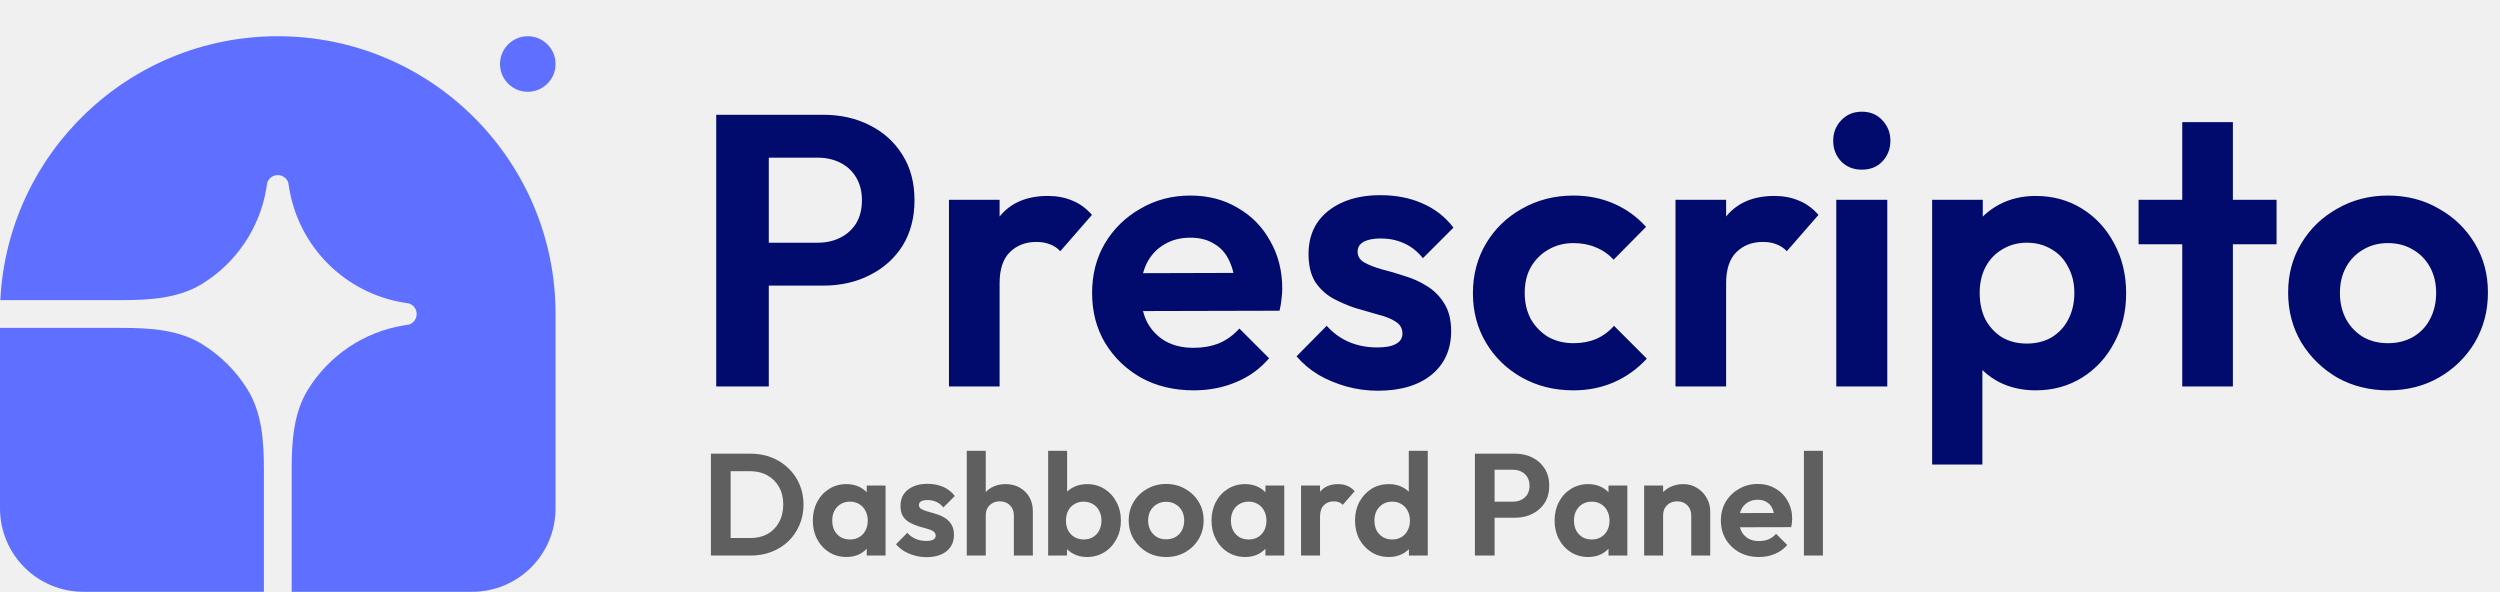
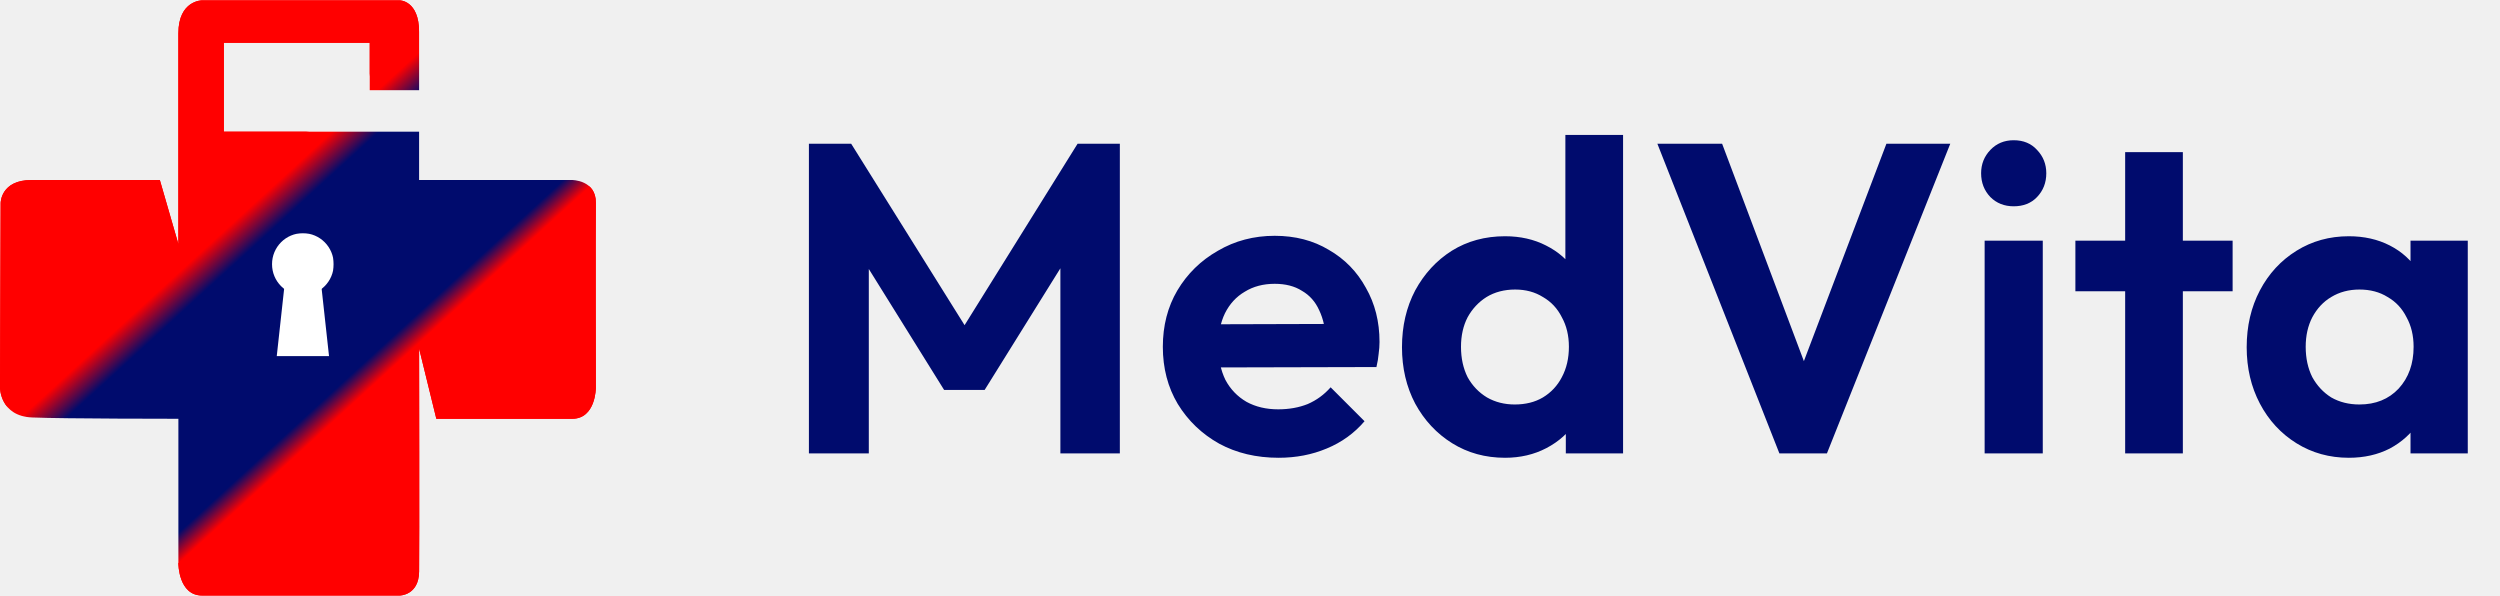
- <svg xmlns="http://www.w3.org/2000/svg" width="207" height="49" viewBox="0 0 207 49" fill="none">
-   <path d="M23 3C35.703 3 46 13.297 46 26V42.1C46 43.93 45.273 45.685 43.979 46.979C42.685 48.273 40.93 49 39.1 49H24.15V38.91C24.15 36.608 24.29 34.222 25.497 32.263C26.362 30.859 27.518 29.657 28.888 28.738C30.258 27.82 31.81 27.208 33.437 26.942L33.878 26.87C34.059 26.808 34.217 26.691 34.328 26.535C34.44 26.379 34.5 26.192 34.5 26C34.5 25.808 34.44 25.621 34.328 25.465C34.217 25.309 34.059 25.192 33.878 25.129L33.437 25.058C31.059 24.67 28.863 23.544 27.159 21.84C25.456 20.137 24.33 17.941 23.942 15.563L23.87 15.122C23.808 14.941 23.691 14.783 23.535 14.671C23.379 14.56 23.192 14.5 23 14.5C22.808 14.5 22.621 14.56 22.465 14.671C22.309 14.783 22.191 14.941 22.129 15.122L22.058 15.563C21.792 17.19 21.18 18.741 20.261 20.111C19.343 21.481 18.141 22.638 16.737 23.502C14.777 24.71 12.392 24.85 10.09 24.85H0.027C0.629 12.682 10.683 3 23 3Z" fill="#5F6FFF" />
-   <path d="M0 27.15H10.09C12.392 27.15 14.777 27.29 16.737 28.498C18.269 29.442 19.558 30.731 20.502 32.263C21.71 34.222 21.85 36.608 21.85 38.91V49H6.9C5.07 49 3.315 48.273 2.021 46.979C0.727 45.685 0 43.93 0 42.1L0 27.15ZM46 5.3C46 5.91 45.758 6.495 45.326 6.926C44.895 7.358 44.31 7.6 43.7 7.6C43.09 7.6 42.505 7.358 42.074 6.926C41.642 6.495 41.4 5.91 41.4 5.3C41.4 4.69 41.642 4.105 42.074 3.674C42.505 3.242 43.09 3 43.7 3C44.31 3 44.895 3.242 45.326 3.674C45.758 4.105 46 4.69 46 5.3Z" fill="#5F6FFF" />
-   <path d="M62.504 23.648V20.096H67.72C68.403 20.096 69.021 19.957 69.576 19.68C70.131 19.403 70.568 19.008 70.888 18.496C71.208 17.963 71.368 17.323 71.368 16.576C71.368 15.851 71.208 15.221 70.888 14.688C70.568 14.155 70.131 13.749 69.576 13.472C69.021 13.195 68.403 13.056 67.72 13.056H62.504V9.504H68.168C69.597 9.504 70.877 9.792 72.008 10.368C73.16 10.944 74.067 11.765 74.728 12.832C75.389 13.877 75.72 15.125 75.72 16.576C75.72 18.027 75.389 19.285 74.728 20.352C74.067 21.397 73.16 22.208 72.008 22.784C70.877 23.36 69.597 23.648 68.168 23.648H62.504ZM59.304 32V9.504H63.656V32H59.304ZM78.575 32V16.544H82.767V32H78.575ZM82.767 23.456L81.135 22.368C81.327 20.469 81.881 18.976 82.799 17.888C83.716 16.779 85.039 16.224 86.767 16.224C87.513 16.224 88.185 16.352 88.783 16.608C89.38 16.843 89.924 17.237 90.415 17.792L87.791 20.8C87.556 20.544 87.268 20.352 86.927 20.224C86.607 20.096 86.233 20.032 85.807 20.032C84.911 20.032 84.175 20.32 83.599 20.896C83.044 21.451 82.767 22.304 82.767 23.456ZM98.842 32.32C97.22 32.32 95.78 31.979 94.522 31.296C93.263 30.592 92.26 29.632 91.514 28.416C90.788 27.2 90.426 25.813 90.426 24.256C90.426 22.72 90.778 21.355 91.482 20.16C92.207 18.944 93.188 17.984 94.426 17.28C95.663 16.555 97.039 16.192 98.554 16.192C100.047 16.192 101.359 16.533 102.49 17.216C103.642 17.877 104.538 18.795 105.178 19.968C105.839 21.12 106.17 22.432 106.17 23.904C106.17 24.181 106.148 24.469 106.106 24.768C106.084 25.045 106.031 25.365 105.946 25.728L92.954 25.76V22.624L103.994 22.592L102.298 23.904C102.255 22.987 102.084 22.219 101.786 21.6C101.508 20.981 101.092 20.512 100.538 20.192C100.004 19.851 99.343 19.68 98.554 19.68C97.722 19.68 96.996 19.872 96.378 20.256C95.759 20.619 95.279 21.141 94.938 21.824C94.618 22.485 94.458 23.275 94.458 24.192C94.458 25.131 94.628 25.952 94.97 26.656C95.332 27.339 95.844 27.872 96.506 28.256C97.167 28.619 97.935 28.8 98.81 28.8C99.599 28.8 100.314 28.672 100.954 28.416C101.594 28.139 102.148 27.733 102.618 27.2L105.082 29.664C104.335 30.539 103.418 31.2 102.33 31.648C101.263 32.096 100.1 32.32 98.842 32.32ZM114.074 32.352C113.2 32.352 112.336 32.235 111.482 32C110.65 31.765 109.882 31.445 109.178 31.04C108.474 30.613 107.866 30.101 107.354 29.504L109.85 26.976C110.384 27.573 111.002 28.021 111.706 28.32C112.41 28.619 113.189 28.768 114.042 28.768C114.725 28.768 115.237 28.672 115.578 28.48C115.941 28.288 116.122 28 116.122 27.616C116.122 27.189 115.93 26.859 115.546 26.624C115.184 26.389 114.704 26.197 114.106 26.048C113.509 25.877 112.88 25.696 112.218 25.504C111.578 25.291 110.96 25.024 110.362 24.704C109.765 24.363 109.274 23.904 108.89 23.328C108.528 22.731 108.346 21.963 108.346 21.024C108.346 20.043 108.581 19.189 109.05 18.464C109.541 17.739 110.234 17.173 111.13 16.768C112.026 16.363 113.082 16.16 114.298 16.16C115.578 16.16 116.73 16.384 117.754 16.832C118.8 17.28 119.664 17.952 120.346 18.848L117.818 21.376C117.349 20.8 116.816 20.384 116.218 20.128C115.642 19.872 115.013 19.744 114.33 19.744C113.712 19.744 113.232 19.84 112.89 20.032C112.57 20.224 112.41 20.491 112.41 20.832C112.41 21.216 112.592 21.515 112.954 21.728C113.338 21.941 113.829 22.133 114.426 22.304C115.024 22.453 115.642 22.635 116.282 22.848C116.944 23.04 117.562 23.317 118.138 23.68C118.736 24.043 119.216 24.523 119.578 25.12C119.962 25.717 120.154 26.485 120.154 27.424C120.154 28.939 119.61 30.144 118.522 31.04C117.434 31.915 115.952 32.352 114.074 32.352ZM130.277 32.32C128.698 32.32 127.28 31.968 126.021 31.264C124.762 30.56 123.77 29.6 123.045 28.384C122.32 27.168 121.957 25.803 121.957 24.288C121.957 22.752 122.32 21.376 123.045 20.16C123.77 18.944 124.762 17.984 126.021 17.28C127.301 16.555 128.72 16.192 130.277 16.192C131.493 16.192 132.613 16.416 133.637 16.864C134.661 17.312 135.546 17.952 136.293 18.784L133.605 21.504C133.2 21.056 132.709 20.715 132.133 20.48C131.578 20.245 130.96 20.128 130.277 20.128C129.509 20.128 128.816 20.309 128.197 20.672C127.6 21.013 127.12 21.493 126.757 22.112C126.416 22.709 126.245 23.424 126.245 24.256C126.245 25.067 126.416 25.792 126.757 26.432C127.12 27.051 127.6 27.541 128.197 27.904C128.816 28.245 129.509 28.416 130.277 28.416C130.981 28.416 131.61 28.299 132.165 28.064C132.741 27.808 133.232 27.445 133.637 26.976L136.357 29.696C135.568 30.549 134.661 31.2 133.637 31.648C132.613 32.096 131.493 32.32 130.277 32.32ZM138.731 32V16.544H142.923V32H138.731ZM142.923 23.456L141.291 22.368C141.483 20.469 142.038 18.976 142.955 17.888C143.872 16.779 145.195 16.224 146.923 16.224C147.67 16.224 148.342 16.352 148.939 16.608C149.536 16.843 150.08 17.237 150.571 17.792L147.947 20.8C147.712 20.544 147.424 20.352 147.083 20.224C146.763 20.096 146.39 20.032 145.963 20.032C145.067 20.032 144.331 20.32 143.755 20.896C143.2 21.451 142.923 22.304 142.923 23.456ZM152.044 32V16.544H156.268V32H152.044ZM154.156 14.048C153.473 14.048 152.908 13.824 152.46 13.376C152.012 12.907 151.788 12.331 151.788 11.648C151.788 10.987 152.012 10.421 152.46 9.952C152.908 9.483 153.473 9.248 154.156 9.248C154.86 9.248 155.425 9.483 155.852 9.952C156.3 10.421 156.524 10.987 156.524 11.648C156.524 12.331 156.3 12.907 155.852 13.376C155.425 13.824 154.86 14.048 154.156 14.048ZM168.557 32.32C167.448 32.32 166.445 32.096 165.549 31.648C164.653 31.179 163.938 30.549 163.405 29.76C162.872 28.971 162.584 28.064 162.541 27.04V21.568C162.584 20.544 162.872 19.637 163.405 18.848C163.96 18.037 164.674 17.397 165.549 16.928C166.445 16.459 167.448 16.224 168.557 16.224C169.986 16.224 171.266 16.576 172.397 17.28C173.528 17.984 174.413 18.944 175.053 20.16C175.714 21.376 176.045 22.752 176.045 24.288C176.045 25.803 175.714 27.168 175.053 28.384C174.413 29.6 173.528 30.56 172.397 31.264C171.266 31.968 169.986 32.32 168.557 32.32ZM167.821 28.448C168.589 28.448 169.272 28.277 169.869 27.936C170.466 27.573 170.925 27.083 171.245 26.464C171.586 25.824 171.757 25.088 171.757 24.256C171.757 23.445 171.586 22.731 171.245 22.112C170.925 21.472 170.466 20.981 169.869 20.64C169.272 20.277 168.589 20.096 167.821 20.096C167.074 20.096 166.402 20.277 165.805 20.64C165.208 20.981 164.738 21.472 164.397 22.112C164.077 22.731 163.917 23.445 163.917 24.256C163.917 25.088 164.077 25.824 164.397 26.464C164.738 27.083 165.197 27.573 165.773 27.936C166.37 28.277 167.053 28.448 167.821 28.448ZM159.981 38.464V16.544H164.173V20.608L163.469 24.352L164.141 28.096V38.464H159.981ZM180.691 32V10.112H184.883V32H180.691ZM177.075 20.224V16.544H188.499V20.224H177.075ZM197.745 32.32C196.188 32.32 194.78 31.968 193.521 31.264C192.284 30.539 191.292 29.568 190.545 28.352C189.82 27.115 189.457 25.739 189.457 24.224C189.457 22.709 189.82 21.355 190.545 20.16C191.27 18.944 192.262 17.984 193.521 17.28C194.78 16.555 196.177 16.192 197.713 16.192C199.292 16.192 200.7 16.555 201.937 17.28C203.196 17.984 204.188 18.944 204.913 20.16C205.638 21.355 206.001 22.709 206.001 24.224C206.001 25.739 205.638 27.115 204.913 28.352C204.188 29.568 203.196 30.539 201.937 31.264C200.7 31.968 199.302 32.32 197.745 32.32ZM197.713 28.416C198.502 28.416 199.196 28.245 199.793 27.904C200.412 27.541 200.881 27.051 201.201 26.432C201.542 25.792 201.713 25.067 201.713 24.256C201.713 23.445 201.542 22.731 201.201 22.112C200.86 21.493 200.39 21.013 199.793 20.672C199.196 20.309 198.502 20.128 197.713 20.128C196.945 20.128 196.262 20.309 195.665 20.672C195.068 21.013 194.598 21.493 194.257 22.112C193.916 22.731 193.745 23.445 193.745 24.256C193.745 25.067 193.916 25.792 194.257 26.432C194.598 27.051 195.068 27.541 195.665 27.904C196.262 28.245 196.945 28.416 197.713 28.416Z" fill="#000B6D" />
-   <path d="M59.98 46V44.548H62.128C62.672 44.548 63.148 44.436 63.556 44.212C63.964 43.98 64.28 43.656 64.504 43.24C64.736 42.824 64.852 42.332 64.852 41.764C64.852 41.212 64.736 40.732 64.504 40.324C64.272 39.908 63.952 39.588 63.544 39.364C63.136 39.132 62.664 39.016 62.128 39.016H59.944V37.564H62.152C62.776 37.564 63.352 37.668 63.88 37.876C64.416 38.084 64.88 38.38 65.272 38.764C65.672 39.14 65.98 39.584 66.196 40.096C66.42 40.608 66.532 41.168 66.532 41.776C66.532 42.384 66.42 42.948 66.196 43.468C65.98 43.98 65.676 44.428 65.284 44.812C64.892 45.188 64.428 45.48 63.892 45.688C63.364 45.896 62.792 46 62.176 46H59.98ZM58.864 46V37.564H60.496V46H58.864ZM70.085 46.12C69.557 46.12 69.081 45.988 68.657 45.724C68.233 45.46 67.901 45.1 67.661 44.644C67.421 44.188 67.301 43.676 67.301 43.108C67.301 42.532 67.421 42.016 67.661 41.56C67.901 41.104 68.233 40.744 68.657 40.48C69.081 40.216 69.557 40.084 70.085 40.084C70.501 40.084 70.873 40.168 71.201 40.336C71.529 40.504 71.789 40.74 71.981 41.044C72.181 41.34 72.289 41.676 72.305 42.052V44.14C72.289 44.524 72.181 44.864 71.981 45.16C71.789 45.456 71.529 45.692 71.201 45.868C70.873 46.036 70.501 46.12 70.085 46.12ZM70.373 44.668C70.813 44.668 71.169 44.524 71.441 44.236C71.713 43.94 71.849 43.56 71.849 43.096C71.849 42.792 71.785 42.524 71.657 42.292C71.537 42.052 71.365 41.868 71.141 41.74C70.925 41.604 70.669 41.536 70.373 41.536C70.085 41.536 69.829 41.604 69.605 41.74C69.389 41.868 69.217 42.052 69.089 42.292C68.969 42.524 68.909 42.792 68.909 43.096C68.909 43.408 68.969 43.684 69.089 43.924C69.217 44.156 69.389 44.34 69.605 44.476C69.829 44.604 70.085 44.668 70.373 44.668ZM71.765 46V44.44L72.017 43.024L71.765 41.632V40.204H73.325V46H71.765ZM76.707 46.132C76.379 46.132 76.055 46.088 75.736 46C75.424 45.912 75.135 45.792 74.871 45.64C74.608 45.48 74.379 45.288 74.188 45.064L75.124 44.116C75.323 44.34 75.555 44.508 75.82 44.62C76.084 44.732 76.376 44.788 76.695 44.788C76.951 44.788 77.144 44.752 77.272 44.68C77.407 44.608 77.475 44.5 77.475 44.356C77.475 44.196 77.403 44.072 77.26 43.984C77.124 43.896 76.944 43.824 76.719 43.768C76.496 43.704 76.26 43.636 76.011 43.564C75.772 43.484 75.54 43.384 75.316 43.264C75.091 43.136 74.907 42.964 74.763 42.748C74.627 42.524 74.559 42.236 74.559 41.884C74.559 41.516 74.647 41.196 74.823 40.924C75.007 40.652 75.267 40.44 75.603 40.288C75.939 40.136 76.335 40.06 76.791 40.06C77.272 40.06 77.704 40.144 78.088 40.312C78.48 40.48 78.803 40.732 79.059 41.068L78.112 42.016C77.936 41.8 77.736 41.644 77.511 41.548C77.296 41.452 77.059 41.404 76.803 41.404C76.572 41.404 76.391 41.44 76.263 41.512C76.144 41.584 76.084 41.684 76.084 41.812C76.084 41.956 76.151 42.068 76.287 42.148C76.431 42.228 76.615 42.3 76.84 42.364C77.064 42.42 77.296 42.488 77.535 42.568C77.784 42.64 78.016 42.744 78.231 42.88C78.456 43.016 78.635 43.196 78.772 43.42C78.915 43.644 78.987 43.932 78.987 44.284C78.987 44.852 78.784 45.304 78.376 45.64C77.968 45.968 77.412 46.132 76.707 46.132ZM83.948 46V42.676C83.948 42.332 83.84 42.052 83.624 41.836C83.408 41.62 83.128 41.512 82.784 41.512C82.56 41.512 82.36 41.56 82.184 41.656C82.008 41.752 81.868 41.888 81.764 42.064C81.668 42.24 81.62 42.444 81.62 42.676L81.008 42.364C81.008 41.908 81.104 41.512 81.296 41.176C81.488 40.832 81.752 40.564 82.088 40.372C82.432 40.18 82.824 40.084 83.264 40.084C83.704 40.084 84.092 40.18 84.428 40.372C84.772 40.564 85.04 40.828 85.232 41.164C85.424 41.5 85.52 41.888 85.52 42.328V46H83.948ZM80.048 46V37.324H81.62V46H80.048ZM90.002 46.12C89.586 46.12 89.21 46.032 88.874 45.856C88.538 45.68 88.27 45.44 88.07 45.136C87.87 44.832 87.762 44.492 87.746 44.116V42.052C87.762 41.676 87.87 41.34 88.07 41.044C88.278 40.74 88.55 40.504 88.886 40.336C89.222 40.168 89.594 40.084 90.002 40.084C90.538 40.084 91.018 40.216 91.442 40.48C91.866 40.744 92.198 41.104 92.438 41.56C92.686 42.016 92.81 42.532 92.81 43.108C92.81 43.676 92.686 44.188 92.438 44.644C92.198 45.1 91.866 45.46 91.442 45.724C91.018 45.988 90.538 46.12 90.002 46.12ZM89.738 44.668C90.026 44.668 90.278 44.604 90.494 44.476C90.718 44.34 90.89 44.156 91.01 43.924C91.138 43.684 91.202 43.408 91.202 43.096C91.202 42.792 91.138 42.524 91.01 42.292C90.89 42.052 90.718 41.868 90.494 41.74C90.27 41.604 90.014 41.536 89.726 41.536C89.438 41.536 89.182 41.604 88.958 41.74C88.742 41.868 88.57 42.052 88.442 42.292C88.322 42.524 88.262 42.792 88.262 43.096C88.262 43.408 88.322 43.684 88.442 43.924C88.57 44.156 88.746 44.34 88.97 44.476C89.194 44.604 89.45 44.668 89.738 44.668ZM86.786 46V37.324H88.358V41.632L88.094 43.024L88.346 44.44V46H86.786ZM96.564 46.12C95.981 46.12 95.453 45.988 94.981 45.724C94.516 45.452 94.144 45.088 93.865 44.632C93.593 44.168 93.457 43.652 93.457 43.084C93.457 42.516 93.593 42.008 93.865 41.56C94.136 41.104 94.508 40.744 94.981 40.48C95.453 40.208 95.977 40.072 96.552 40.072C97.144 40.072 97.672 40.208 98.136 40.48C98.609 40.744 98.981 41.104 99.252 41.56C99.525 42.008 99.66 42.516 99.66 43.084C99.66 43.652 99.525 44.168 99.252 44.632C98.981 45.088 98.609 45.452 98.136 45.724C97.672 45.988 97.148 46.12 96.564 46.12ZM96.552 44.656C96.849 44.656 97.109 44.592 97.332 44.464C97.564 44.328 97.74 44.144 97.861 43.912C97.989 43.672 98.052 43.4 98.052 43.096C98.052 42.792 97.989 42.524 97.861 42.292C97.733 42.06 97.556 41.88 97.332 41.752C97.109 41.616 96.849 41.548 96.552 41.548C96.264 41.548 96.008 41.616 95.784 41.752C95.561 41.88 95.385 42.06 95.257 42.292C95.129 42.524 95.064 42.792 95.064 43.096C95.064 43.4 95.129 43.672 95.257 43.912C95.385 44.144 95.561 44.328 95.784 44.464C96.008 44.592 96.264 44.656 96.552 44.656ZM103.097 46.12C102.569 46.12 102.093 45.988 101.669 45.724C101.245 45.46 100.913 45.1 100.673 44.644C100.433 44.188 100.313 43.676 100.313 43.108C100.313 42.532 100.433 42.016 100.673 41.56C100.913 41.104 101.245 40.744 101.669 40.48C102.093 40.216 102.569 40.084 103.097 40.084C103.513 40.084 103.885 40.168 104.213 40.336C104.541 40.504 104.801 40.74 104.993 41.044C105.193 41.34 105.301 41.676 105.317 42.052V44.14C105.301 44.524 105.193 44.864 104.993 45.16C104.801 45.456 104.541 45.692 104.213 45.868C103.885 46.036 103.513 46.12 103.097 46.12ZM103.385 44.668C103.825 44.668 104.181 44.524 104.453 44.236C104.725 43.94 104.861 43.56 104.861 43.096C104.861 42.792 104.797 42.524 104.669 42.292C104.549 42.052 104.377 41.868 104.153 41.74C103.937 41.604 103.681 41.536 103.385 41.536C103.097 41.536 102.841 41.604 102.617 41.74C102.401 41.868 102.229 42.052 102.101 42.292C101.981 42.524 101.921 42.792 101.921 43.096C101.921 43.408 101.981 43.684 102.101 43.924C102.229 44.156 102.401 44.34 102.617 44.476C102.841 44.604 103.097 44.668 103.385 44.668ZM104.777 46V44.44L105.029 43.024L104.777 41.632V40.204H106.337V46H104.777ZM107.727 46V40.204H109.299V46H107.727ZM109.299 42.796L108.687 42.388C108.759 41.676 108.967 41.116 109.311 40.708C109.655 40.292 110.151 40.084 110.799 40.084C111.079 40.084 111.331 40.132 111.555 40.228C111.779 40.316 111.983 40.464 112.167 40.672L111.183 41.8C111.095 41.704 110.987 41.632 110.859 41.584C110.739 41.536 110.599 41.512 110.439 41.512C110.103 41.512 109.827 41.62 109.611 41.836C109.403 42.044 109.299 42.364 109.299 42.796ZM115.003 46.12C114.467 46.12 113.987 45.988 113.563 45.724C113.139 45.46 112.803 45.1 112.555 44.644C112.315 44.188 112.195 43.676 112.195 43.108C112.195 42.532 112.315 42.016 112.555 41.56C112.803 41.104 113.135 40.744 113.551 40.48C113.975 40.216 114.459 40.084 115.003 40.084C115.419 40.084 115.791 40.168 116.119 40.336C116.455 40.504 116.723 40.74 116.923 41.044C117.131 41.34 117.243 41.676 117.259 42.052V44.116C117.243 44.492 117.135 44.832 116.935 45.136C116.735 45.44 116.467 45.68 116.131 45.856C115.795 46.032 115.419 46.12 115.003 46.12ZM115.267 44.668C115.563 44.668 115.819 44.604 116.035 44.476C116.259 44.34 116.431 44.156 116.551 43.924C116.679 43.684 116.743 43.408 116.743 43.096C116.743 42.792 116.679 42.524 116.551 42.292C116.431 42.052 116.259 41.868 116.035 41.74C115.819 41.604 115.567 41.536 115.279 41.536C114.983 41.536 114.723 41.604 114.499 41.74C114.283 41.876 114.111 42.06 113.983 42.292C113.863 42.524 113.803 42.792 113.803 43.096C113.803 43.408 113.863 43.684 113.983 43.924C114.111 44.156 114.287 44.34 114.511 44.476C114.735 44.604 114.987 44.668 115.267 44.668ZM118.219 46H116.659V44.44L116.911 43.024L116.647 41.632V37.324H118.219V46ZM123.322 42.868V41.536H125.278C125.534 41.536 125.766 41.484 125.974 41.38C126.182 41.276 126.346 41.128 126.466 40.936C126.586 40.736 126.646 40.496 126.646 40.216C126.646 39.944 126.586 39.708 126.466 39.508C126.346 39.308 126.182 39.156 125.974 39.052C125.766 38.948 125.534 38.896 125.278 38.896H123.322V37.564H125.446C125.982 37.564 126.462 37.672 126.886 37.888C127.318 38.104 127.658 38.412 127.906 38.812C128.154 39.204 128.278 39.672 128.278 40.216C128.278 40.76 128.154 41.232 127.906 41.632C127.658 42.024 127.318 42.328 126.886 42.544C126.462 42.76 125.982 42.868 125.446 42.868H123.322ZM122.122 46V37.564H123.754V46H122.122ZM131.503 46.12C130.975 46.12 130.499 45.988 130.075 45.724C129.651 45.46 129.319 45.1 129.079 44.644C128.839 44.188 128.719 43.676 128.719 43.108C128.719 42.532 128.839 42.016 129.079 41.56C129.319 41.104 129.651 40.744 130.075 40.48C130.499 40.216 130.975 40.084 131.503 40.084C131.919 40.084 132.291 40.168 132.619 40.336C132.947 40.504 133.207 40.74 133.399 41.044C133.599 41.34 133.707 41.676 133.723 42.052V44.14C133.707 44.524 133.599 44.864 133.399 45.16C133.207 45.456 132.947 45.692 132.619 45.868C132.291 46.036 131.919 46.12 131.503 46.12ZM131.791 44.668C132.231 44.668 132.587 44.524 132.859 44.236C133.131 43.94 133.267 43.56 133.267 43.096C133.267 42.792 133.203 42.524 133.075 42.292C132.955 42.052 132.783 41.868 132.559 41.74C132.343 41.604 132.087 41.536 131.791 41.536C131.503 41.536 131.247 41.604 131.023 41.74C130.807 41.868 130.635 42.052 130.507 42.292C130.387 42.524 130.327 42.792 130.327 43.096C130.327 43.408 130.387 43.684 130.507 43.924C130.635 44.156 130.807 44.34 131.023 44.476C131.247 44.604 131.503 44.668 131.791 44.668ZM133.183 46V44.44L133.435 43.024L133.183 41.632V40.204H134.743V46H133.183ZM140.034 46V42.676C140.034 42.332 139.926 42.052 139.71 41.836C139.494 41.62 139.214 41.512 138.87 41.512C138.646 41.512 138.446 41.56 138.27 41.656C138.094 41.752 137.954 41.888 137.85 42.064C137.754 42.24 137.706 42.444 137.706 42.676L137.094 42.364C137.094 41.908 137.19 41.512 137.382 41.176C137.582 40.832 137.854 40.564 138.198 40.372C138.55 40.18 138.946 40.084 139.386 40.084C139.81 40.084 140.19 40.192 140.526 40.408C140.862 40.616 141.126 40.892 141.318 41.236C141.51 41.572 141.605 41.936 141.605 42.328V46H140.034ZM136.134 46V40.204H137.706V46H136.134ZM145.644 46.12C145.036 46.12 144.496 45.992 144.024 45.736C143.552 45.472 143.176 45.112 142.896 44.656C142.624 44.2 142.488 43.68 142.488 43.096C142.488 42.52 142.62 42.008 142.884 41.56C143.156 41.104 143.524 40.744 143.988 40.48C144.452 40.208 144.968 40.072 145.536 40.072C146.096 40.072 146.588 40.2 147.012 40.456C147.444 40.704 147.78 41.048 148.02 41.488C148.268 41.92 148.392 42.412 148.392 42.964C148.392 43.068 148.384 43.176 148.368 43.288C148.36 43.392 148.34 43.512 148.308 43.648L143.436 43.66V42.484L147.576 42.472L146.94 42.964C146.924 42.62 146.86 42.332 146.748 42.1C146.644 41.868 146.488 41.692 146.28 41.572C146.08 41.444 145.832 41.38 145.536 41.38C145.224 41.38 144.952 41.452 144.72 41.596C144.488 41.732 144.308 41.928 144.18 42.184C144.06 42.432 144 42.728 144 43.072C144 43.424 144.064 43.732 144.192 43.996C144.328 44.252 144.52 44.452 144.768 44.596C145.016 44.732 145.304 44.8 145.632 44.8C145.928 44.8 146.196 44.752 146.436 44.656C146.676 44.552 146.884 44.4 147.06 44.2L147.984 45.124C147.704 45.452 147.36 45.7 146.952 45.868C146.552 46.036 146.116 46.12 145.644 46.12ZM149.364 46V37.324H150.936V46H149.364Z" fill="#5F5F5F" />
+ <svg xmlns="http://www.w3.org/2000/svg" width="193" height="46" viewBox="0 0 193 46" fill="none">
+   <g clip-path="url(#clip0_8_2)">
+     <path d="M32.355 6.961H28.543V3.304H17.281V10.163H32.355V13.896H44.169C44.169 13.896 46.025 13.896 46 15.661C45.975 17.427 46 29.935 46 29.935C46 29.935 46 32.331 44.169 32.331H33.685L32.355 26.909C32.355 26.909 32.381 42.293 32.355 44.134C32.33 45.975 30.851 45.975 30.851 45.975H15.601C13.77 45.975 13.77 43.503 13.77 43.503V32.331C13.77 32.331 4.966 32.331 2.483 32.23C0 32.129 0 29.935 0 29.935L0.05 15.661C0.05 15.661 0.05 13.896 2.433 13.896H12.34L13.77 18.839V2.572C13.77 0.025 15.601 0.025 15.601 0.025H30.851C30.851 0.025 32.355 0.025 32.355 2.471V2.572V6.961Z" fill="url(#paint0_linear_8_2)" />
+     <mask id="mask0_8_2" style="mask-type:luminance" maskUnits="userSpaceOnUse" x="20" y="19" width="6" height="10">
+       <path d="M20.667 19.116H25.433V28.624H20.667V19.116Z" fill="white" />
+     </mask>
+     <g mask="url(#mask0_8_2)">
+       <path d="M23.05 23.908C21.734 23.908 20.667 22.835 20.667 21.512C20.667 20.189 21.734 19.116 23.05 19.116C24.366 19.116 25.433 20.189 25.433 21.512C25.433 22.835 24.366 23.908 23.05 23.908Z" fill="black" />
+       <path d="M25.069 28.624L24.442 22.899H21.658L21.031 28.624H25.069Z" fill="black" />
+     </g>
+   </g>
+   <path d="M62.448 35V11.098H65.712L75.402 26.602H73.532L83.188 11.098H86.452V35H81.862V19.02L82.746 19.292L76.014 30.104H72.886L66.154 19.292L67.072 19.02V35H62.448ZM98.713 35.34C96.99 35.34 95.46 34.977 94.123 34.252C92.785 33.504 91.72 32.484 90.927 31.192C90.156 29.9 89.771 28.427 89.771 26.772C89.771 25.14 90.145 23.689 90.893 22.42C91.663 21.128 92.706 20.108 94.021 19.36C95.335 18.589 96.797 18.204 98.407 18.204C99.993 18.204 101.387 18.567 102.589 19.292C103.813 19.995 104.765 20.969 105.445 22.216C106.147 23.44 106.499 24.834 106.499 26.398C106.499 26.693 106.476 26.999 106.431 27.316C106.408 27.611 106.351 27.951 106.261 28.336L92.457 28.37V25.038L104.187 25.004L102.385 26.398C102.339 25.423 102.158 24.607 101.841 23.95C101.546 23.293 101.104 22.794 100.515 22.454C99.948 22.091 99.245 21.91 98.407 21.91C97.523 21.91 96.752 22.114 96.095 22.522C95.437 22.907 94.927 23.463 94.565 24.188C94.225 24.891 94.055 25.729 94.055 26.704C94.055 27.701 94.236 28.574 94.599 29.322C94.984 30.047 95.528 30.614 96.231 31.022C96.933 31.407 97.749 31.6 98.679 31.6C99.517 31.6 100.277 31.464 100.957 31.192C101.637 30.897 102.226 30.467 102.725 29.9L105.343 32.518C104.549 33.447 103.575 34.15 102.419 34.626C101.285 35.102 100.05 35.34 98.713 35.34ZM116.189 35.34C114.671 35.34 113.311 34.966 112.109 34.218C110.908 33.47 109.956 32.45 109.253 31.158C108.573 29.866 108.233 28.415 108.233 26.806C108.233 25.174 108.573 23.712 109.253 22.42C109.956 21.128 110.897 20.108 112.075 19.36C113.277 18.612 114.648 18.238 116.189 18.238C117.368 18.238 118.422 18.476 119.351 18.952C120.303 19.428 121.063 20.097 121.629 20.958C122.219 21.797 122.536 22.749 122.581 23.814V29.662C122.536 30.727 122.23 31.691 121.663 32.552C121.097 33.413 120.337 34.093 119.385 34.592C118.433 35.091 117.368 35.34 116.189 35.34ZM116.937 31.226C117.776 31.226 118.501 31.045 119.113 30.682C119.748 30.297 120.235 29.775 120.575 29.118C120.938 28.438 121.119 27.656 121.119 26.772C121.119 25.911 120.938 25.151 120.575 24.494C120.235 23.814 119.748 23.293 119.113 22.93C118.501 22.545 117.787 22.352 116.971 22.352C116.133 22.352 115.396 22.545 114.761 22.93C114.149 23.315 113.662 23.837 113.299 24.494C112.959 25.151 112.789 25.911 112.789 26.772C112.789 27.656 112.959 28.438 113.299 29.118C113.662 29.775 114.161 30.297 114.795 30.682C115.43 31.045 116.144 31.226 116.937 31.226ZM125.301 35H120.881V30.58L121.595 26.568L120.847 22.624V10.418H125.301V35ZM137.368 35L127.95 11.098H132.948L140.224 30.444H138.286L145.63 11.098H150.56L141.04 35H137.368ZM153.214 35V18.578H157.702V35H153.214ZM155.458 15.926C154.733 15.926 154.132 15.688 153.656 15.212C153.18 14.713 152.942 14.101 152.942 13.376C152.942 12.673 153.18 12.073 153.656 11.574C154.132 11.075 154.733 10.826 155.458 10.826C156.206 10.826 156.807 11.075 157.26 11.574C157.736 12.073 157.974 12.673 157.974 13.376C157.974 14.101 157.736 14.713 157.26 15.212C156.807 15.688 156.206 15.926 155.458 15.926ZM164.062 35V11.744H168.516V35H164.062ZM160.22 22.488V18.578H172.358V22.488H160.22ZM181.332 35.34C179.836 35.34 178.488 34.966 177.286 34.218C176.085 33.47 175.144 32.45 174.464 31.158C173.784 29.866 173.444 28.415 173.444 26.806C173.444 25.174 173.784 23.712 174.464 22.42C175.144 21.128 176.085 20.108 177.286 19.36C178.488 18.612 179.836 18.238 181.332 18.238C182.511 18.238 183.565 18.476 184.494 18.952C185.424 19.428 186.16 20.097 186.704 20.958C187.271 21.797 187.577 22.749 187.622 23.814V29.73C187.577 30.818 187.271 31.781 186.704 32.62C186.16 33.459 185.424 34.127 184.494 34.626C183.565 35.102 182.511 35.34 181.332 35.34ZM182.148 31.226C183.395 31.226 184.404 30.818 185.174 30.002C185.945 29.163 186.33 28.087 186.33 26.772C186.33 25.911 186.149 25.151 185.786 24.494C185.446 23.814 184.959 23.293 184.324 22.93C183.712 22.545 182.987 22.352 182.148 22.352C181.332 22.352 180.607 22.545 179.972 22.93C179.36 23.293 178.873 23.814 178.51 24.494C178.17 25.151 178 25.911 178 26.772C178 27.656 178.17 28.438 178.51 29.118C178.873 29.775 179.36 30.297 179.972 30.682C180.607 31.045 181.332 31.226 182.148 31.226ZM186.092 35V30.58L186.806 26.568L186.092 22.624V18.578H190.512V35H186.092Z" fill="#000B6D" />
+   <g clip-path="url(#clip1_8_2)">
+     <path d="M32.355 6.961H28.543V3.304H17.281V10.163H32.355V13.896H44.169C44.169 13.896 46.025 13.896 46 15.661C45.975 17.427 46 29.935 46 29.935C46 29.935 46 32.331 44.169 32.331H33.685L32.355 26.909C32.355 26.909 32.381 42.293 32.355 44.134C32.33 45.975 30.851 45.975 30.851 45.975H15.601C13.77 45.975 13.77 43.503 13.77 43.503V32.331C13.77 32.331 4.966 32.331 2.483 32.23C0 32.129 0 29.935 0 29.935L0.05 15.661C0.05 15.661 0.05 13.896 2.433 13.896H12.34L13.77 18.839V2.572C13.77 0.025 15.601 0.025 15.601 0.025H30.851C30.851 0.025 32.355 0.025 32.355 2.471V2.572V6.961Z" fill="url(#paint1_linear_8_2)" />
+     <mask id="mask1_8_2" style="mask-type:luminance" maskUnits="userSpaceOnUse" x="21" y="18" width="5" height="10">
+       <path d="M21 18H25.765V27.508H21V18Z" fill="white" />
+     </mask>
+     <g mask="url(#mask1_8_2)">
+       <path d="M23.383 22.792C22.067 22.792 21 21.719 21 20.396C21 19.073 22.067 18 23.383 18C24.699 18 25.765 19.073 25.765 20.396C25.765 21.719 24.699 22.792 23.383 22.792Z" fill="white" />
+       <path d="M25.402 27.508L24.775 21.783H21.991L21.364 27.508H25.402Z" fill="white" />
+     </g>
+   </g>
+   <defs>
+     <linearGradient id="paint0_linear_8_2" x1="33.911" y1="0.731" x2="46.072" y2="14.006" gradientUnits="userSpaceOnUse">
+       <stop stop-color="#FF0000" />
+       <stop offset="0.01" stop-color="white" />
+       <stop offset="0.993" stop-color="white" />
+       <stop offset="0.996" stop-color="#FF0000" />
+       <stop offset="1" stop-color="#FF0000" />
+       <stop offset="1" stop-color="#FF0000" />
+     </linearGradient>
+     <linearGradient id="paint1_linear_8_2" x1="33.911" y1="0.731" x2="46.072" y2="14.006" gradientUnits="userSpaceOnUse">
+       <stop offset="0.077" stop-color="#FF0000" />
+       <stop offset="0.212" stop-color="#000B6D" />
+       <stop offset="0.899" stop-color="#000B6D" />
+       <stop offset="0.996" stop-color="#FF0000" />
+       <stop offset="0.996" stop-color="#FF0000" />
+       <stop offset="1" stop-color="#FF0000" />
+     </linearGradient>
+     <clipPath id="clip0_8_2">
+       <rect width="46" height="46" fill="white" />
+     </clipPath>
+     <clipPath id="clip1_8_2">
+       <rect width="46" height="46" fill="white" />
+     </clipPath>
+   </defs>
</svg>
